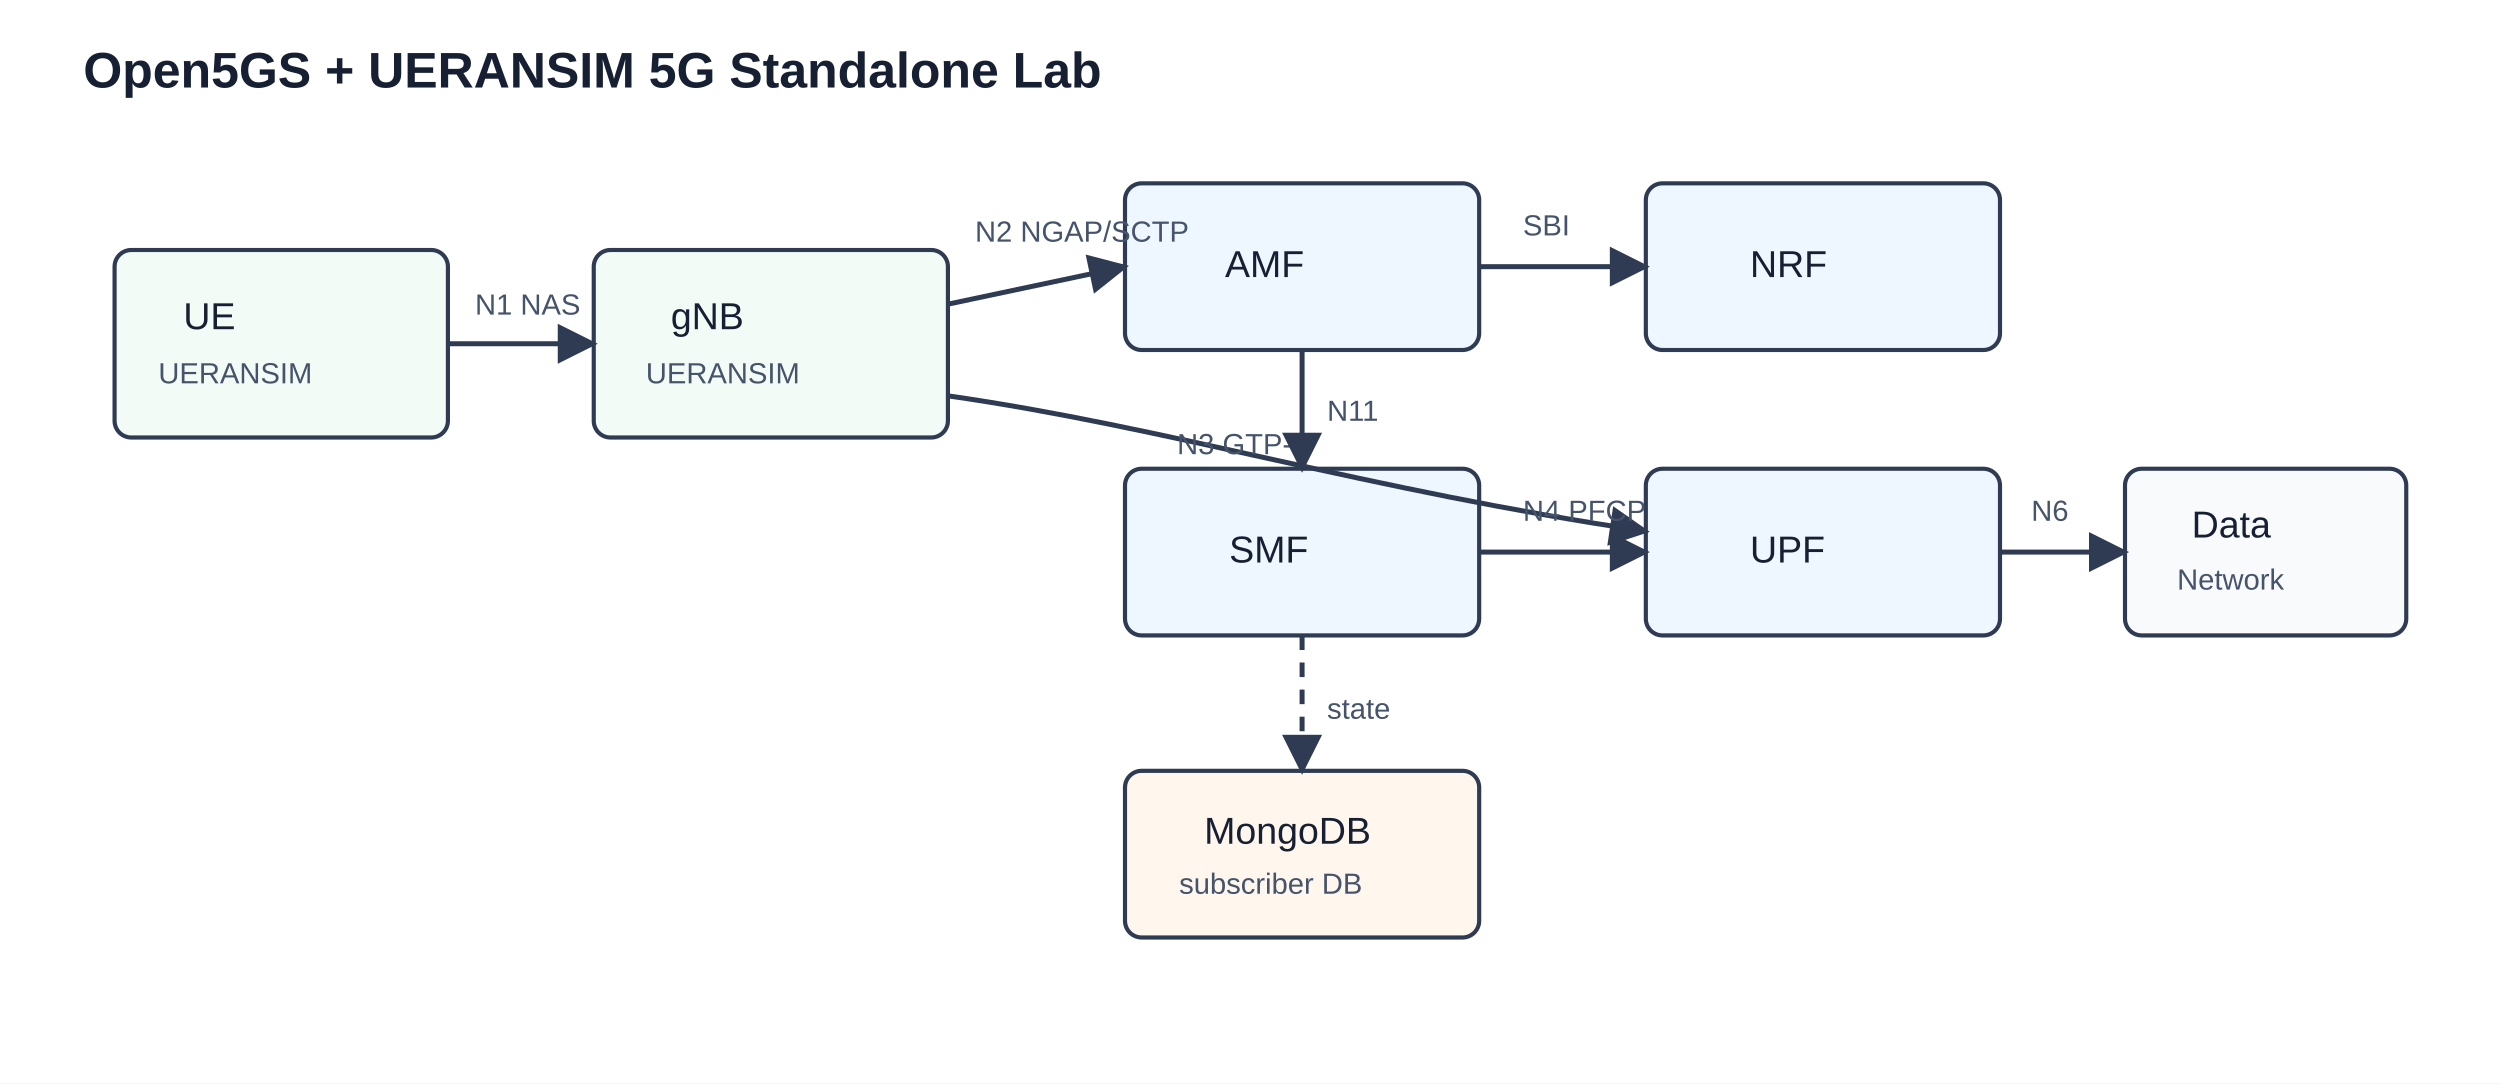
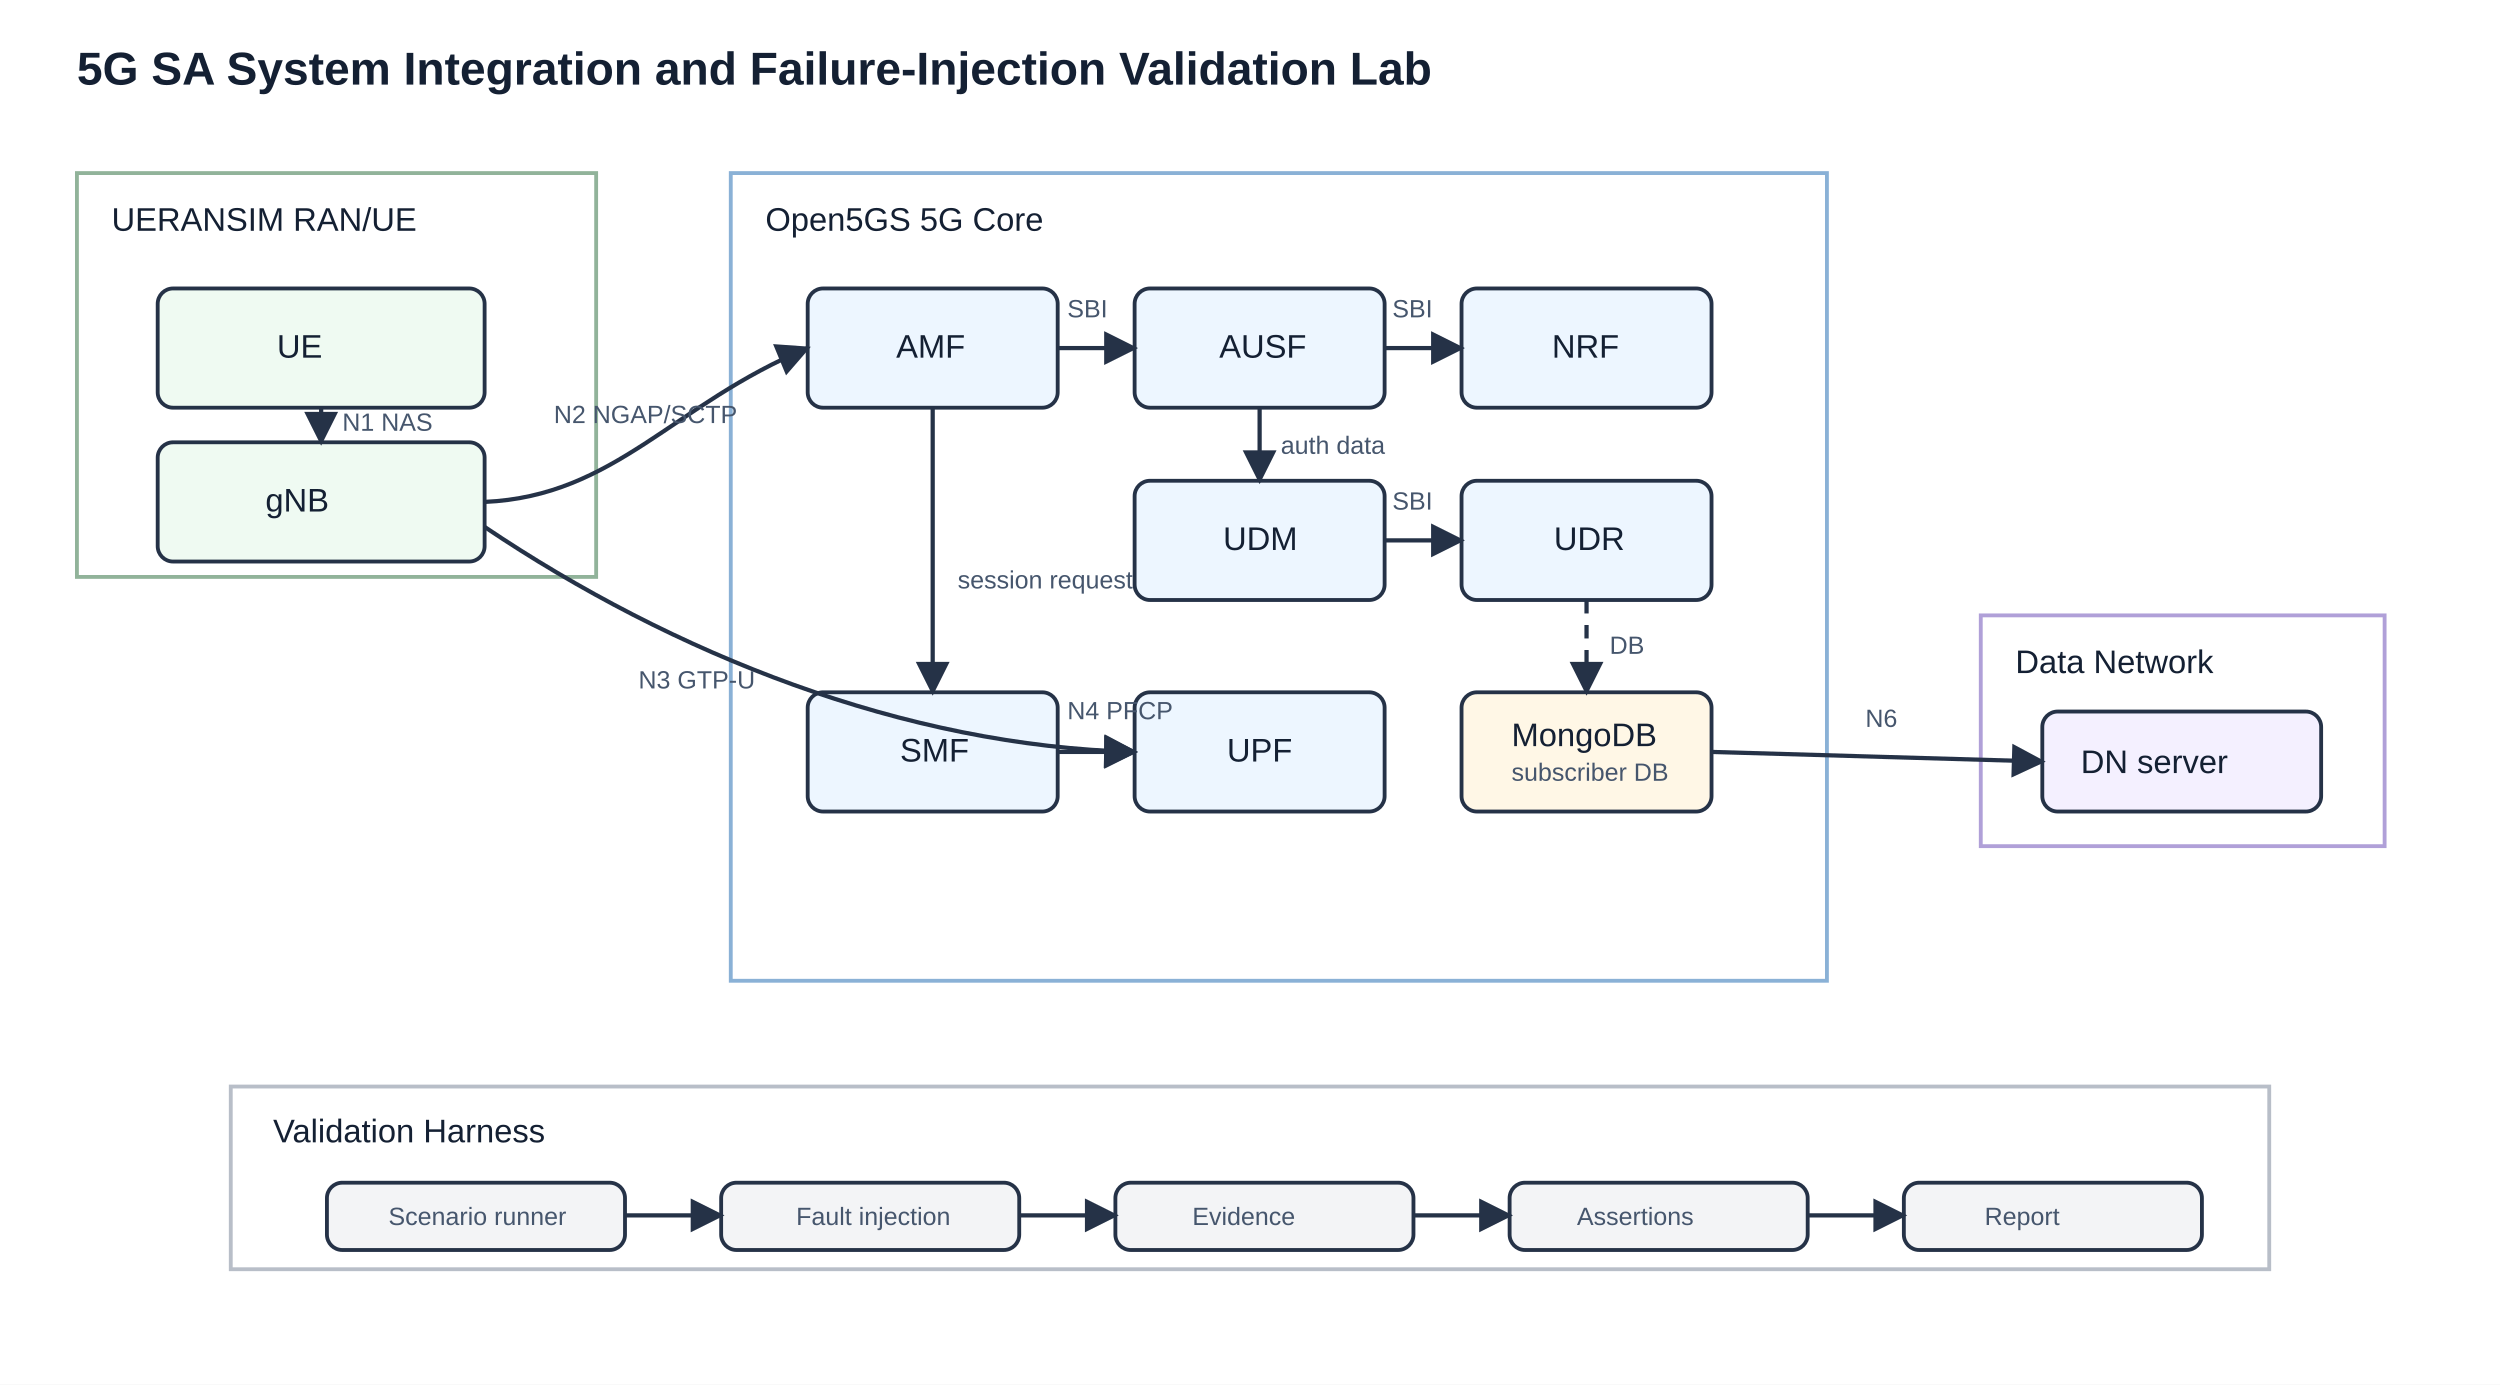
- <svg xmlns="http://www.w3.org/2000/svg" width="1200" height="520" viewBox="0 0 1200 520" role="img" aria-labelledby="title desc">
+ <svg xmlns="http://www.w3.org/2000/svg" width="1300" height="720" viewBox="0 0 1300 720" role="img" aria-labelledby="title desc">
  <defs>
    <marker id="arrow" viewBox="0 0 10 10" refX="9" refY="5" markerWidth="8" markerHeight="8" orient="auto-start-reverse">
-       <path d="M 0 0 L 10 5 L 0 10 z" fill="#2f3b52" />
+       <path d="M 0 0 L 10 5 L 0 10 z" fill="#253247" />
    </marker>
    <style>
-       .box { fill: #f8fafc; stroke: #2f3b52; stroke-width: 2; rx: 8; }
-       .core { fill: #eef6ff; }
-       .ran { fill: #f2fbf5; }
-       .db { fill: #fff7ed; }
-       .text { font-family: Arial, sans-serif; font-size: 18px; fill: #172033; }
-       .small { font-family: Arial, sans-serif; font-size: 14px; fill: #45536b; }
-       .line { stroke: #2f3b52; stroke-width: 2.4; fill: none; marker-end: url(#arrow); }
+       .box { fill: #f8fafc; stroke: #253247; stroke-width: 2; rx: 8; }
+       .ran { fill: #effaf2; }
+       .core { fill: #edf6ff; }
+       .db { fill: #fff7e6; }
+       .dn { fill: #f4f0ff; }
+       .tool { fill: #f3f4f6; }
+       .text { font-family: Arial, sans-serif; font-size: 17px; fill: #142033; }
+       .small { font-family: Arial, sans-serif; font-size: 13px; fill: #46566d; }
+       .title { font-family: Arial, sans-serif; font-size: 24px; font-weight: 700; fill: #142033; }
+       .line { stroke: #253247; stroke-width: 2.2; fill: none; marker-end: url(#arrow); }
      .dash { stroke-dasharray: 7 6; }
    </style>
  </defs>
-   <rect width="1200" height="520" fill="#ffffff" />
-   <text x="40" y="42" class="text" style="font-size:24px;font-weight:700">Open5GS + UERANSIM 5G Standalone Lab</text>
-   <rect class="box ran" x="55" y="120" width="160" height="90" />
-   <text class="text" x="88" y="158">UE</text>
-   <text class="small" x="76" y="184">UERANSIM</text>
-   <rect class="box ran" x="285" y="120" width="170" height="90" />
-   <text class="text" x="322" y="158">gNB</text>
-   <text class="small" x="310" y="184">UERANSIM</text>
-   <rect class="box core" x="540" y="88" width="170" height="80" />
-   <text class="text" x="588" y="133">AMF</text>
-   <rect class="box core" x="540" y="225" width="170" height="80" />
-   <text class="text" x="590" y="270">SMF</text>
-   <rect class="box core" x="790" y="225" width="170" height="80" />
-   <text class="text" x="840" y="270">UPF</text>
-   <rect class="box core" x="790" y="88" width="170" height="80" />
-   <text class="text" x="840" y="133">NRF</text>
-   <rect class="box db" x="540" y="370" width="170" height="80" />
-   <text class="text" x="578" y="405">MongoDB</text>
-   <text class="small" x="566" y="429">subscriber DB</text>
-   <rect class="box" x="1020" y="225" width="135" height="80" />
-   <text class="text" x="1052" y="258">Data</text>
-   <text class="small" x="1045" y="283">Network</text>
-   <path class="line" d="M215 165 L285 165" />
-   <text class="small" x="228" y="151">N1 NAS</text>
-   <path class="line" d="M455 146 L540 128" />
-   <text class="small" x="468" y="116">N2 NGAP/SCTP</text>
-   <path class="line" d="M455 190 C560 205 655 235 790 255" />
-   <text class="small" x="565" y="218">N3 GTP-U</text>
-   <path class="line" d="M710 128 L790 128" />
-   <text class="small" x="731" y="113">SBI</text>
-   <path class="line" d="M710 265 L790 265" />
-   <text class="small" x="731" y="250">N4 PFCP</text>
-   <path class="line" d="M625 168 L625 225" />
-   <text class="small" x="637" y="202">N11</text>
-   <path class="line" d="M960 265 L1020 265" />
-   <text class="small" x="975" y="250">N6</text>
-   <path class="line dash" d="M625 305 L625 370" />
-   <text class="small" x="637" y="345">state</text>
+   <rect width="1300" height="720" fill="#ffffff" />
+   <text x="40" y="44" class="title">5G SA System Integration and Failure-Injection Validation Lab</text>
+   <rect x="40" y="90" width="270" height="210" fill="none" stroke="#91b39a" stroke-width="2" />
+   <text x="58" y="120" class="text">UERANSIM RAN/UE</text>
+   <rect class="box ran" x="82" y="150" width="170" height="62" />
+   <text class="text" x="144" y="186">UE</text>
+   <rect class="box ran" x="82" y="230" width="170" height="62" />
+   <text class="text" x="138" y="266">gNB</text>
+   <path class="line" d="M167 212 L167 230" />
+   <text class="small" x="178" y="224">N1 NAS</text>
+   <rect x="380" y="90" width="570" height="420" fill="none" stroke="#8ab1d6" stroke-width="2" />
+   <text x="398" y="120" class="text">Open5GS 5G Core</text>
+   <rect class="box core" x="420" y="150" width="130" height="62" />
+   <text class="text" x="466" y="186">AMF</text>
+   <rect class="box core" x="590" y="150" width="130" height="62" />
+   <text class="text" x="634" y="186">AUSF</text>
+   <rect class="box core" x="760" y="150" width="130" height="62" />
+   <text class="text" x="807" y="186">NRF</text>
+   <rect class="box core" x="590" y="250" width="130" height="62" />
+   <text class="text" x="636" y="286">UDM</text>
+   <rect class="box core" x="760" y="250" width="130" height="62" />
+   <text class="text" x="808" y="286">UDR</text>
+   <rect class="box core" x="420" y="360" width="130" height="62" />
+   <text class="text" x="468" y="396">SMF</text>
+   <rect class="box core" x="590" y="360" width="130" height="62" />
+   <text class="text" x="638" y="396">UPF</text>
+   <rect class="box db" x="760" y="360" width="130" height="62" />
+   <text class="text" x="786" y="388">MongoDB</text>
+   <text class="small" x="786" y="406">subscriber DB</text>
+   <rect x="1030" y="320" width="210" height="120" fill="none" stroke="#b0a0d8" stroke-width="2" />
+   <text x="1048" y="350" class="text">Data Network</text>
+   <rect class="box dn" x="1062" y="370" width="145" height="52" />
+   <text class="text" x="1082" y="402">DN server</text>
+   <path class="line" d="M252 261 C320 258 350 210 420 181" />
+   <text class="small" x="288" y="220">N2 NGAP/SCTP</text>
+   <path class="line" d="M252 274 C350 340 470 388 590 391" />
+   <text class="small" x="332" y="358">N3 GTP-U</text>
+   <path class="line" d="M550 181 L590 181" />
+   <text class="small" x="555" y="165">SBI</text>
+   <path class="line" d="M720 181 L760 181" />
+   <text class="small" x="724" y="165">SBI</text>
+   <path class="line" d="M655 212 L655 250" />
+   <text class="small" x="666" y="236">auth data</text>
+   <path class="line" d="M720 281 L760 281" />
+   <text class="small" x="724" y="265">SBI</text>
+   <path class="line" d="M485 212 L485 360" />
+   <text class="small" x="498" y="306">session request</text>
+   <path class="line" d="M550 391 L590 391" />
+   <text class="small" x="555" y="374">N4 PFCP</text>
+   <path class="line" d="M890 391 L1062 396" />
+   <text class="small" x="970" y="378">N6</text>
+   <path class="line dash" d="M825 312 L825 360" />
+   <text class="small" x="837" y="340">DB</text>
+   <rect x="120" y="565" width="1060" height="95" fill="none" stroke="#b8bec8" stroke-width="2" />
+   <text x="142" y="594" class="text">Validation Harness</text>
+   <rect class="box tool" x="170" y="615" width="155" height="35" />
+   <text class="small" x="202" y="637">Scenario runner</text>
+   <rect class="box tool" x="375" y="615" width="155" height="35" />
+   <text class="small" x="414" y="637">Fault injection</text>
+   <rect class="box tool" x="580" y="615" width="155" height="35" />
+   <text class="small" x="620" y="637">Evidence</text>
+   <rect class="box tool" x="785" y="615" width="155" height="35" />
+   <text class="small" x="820" y="637">Assertions</text>
+   <rect class="box tool" x="990" y="615" width="155" height="35" />
+   <text class="small" x="1032" y="637">Report</text>
+   <path class="line" d="M325 632 L375 632" />
+   <path class="line" d="M530 632 L580 632" />
+   <path class="line" d="M735 632 L785 632" />
+   <path class="line" d="M940 632 L990 632" />
</svg>
